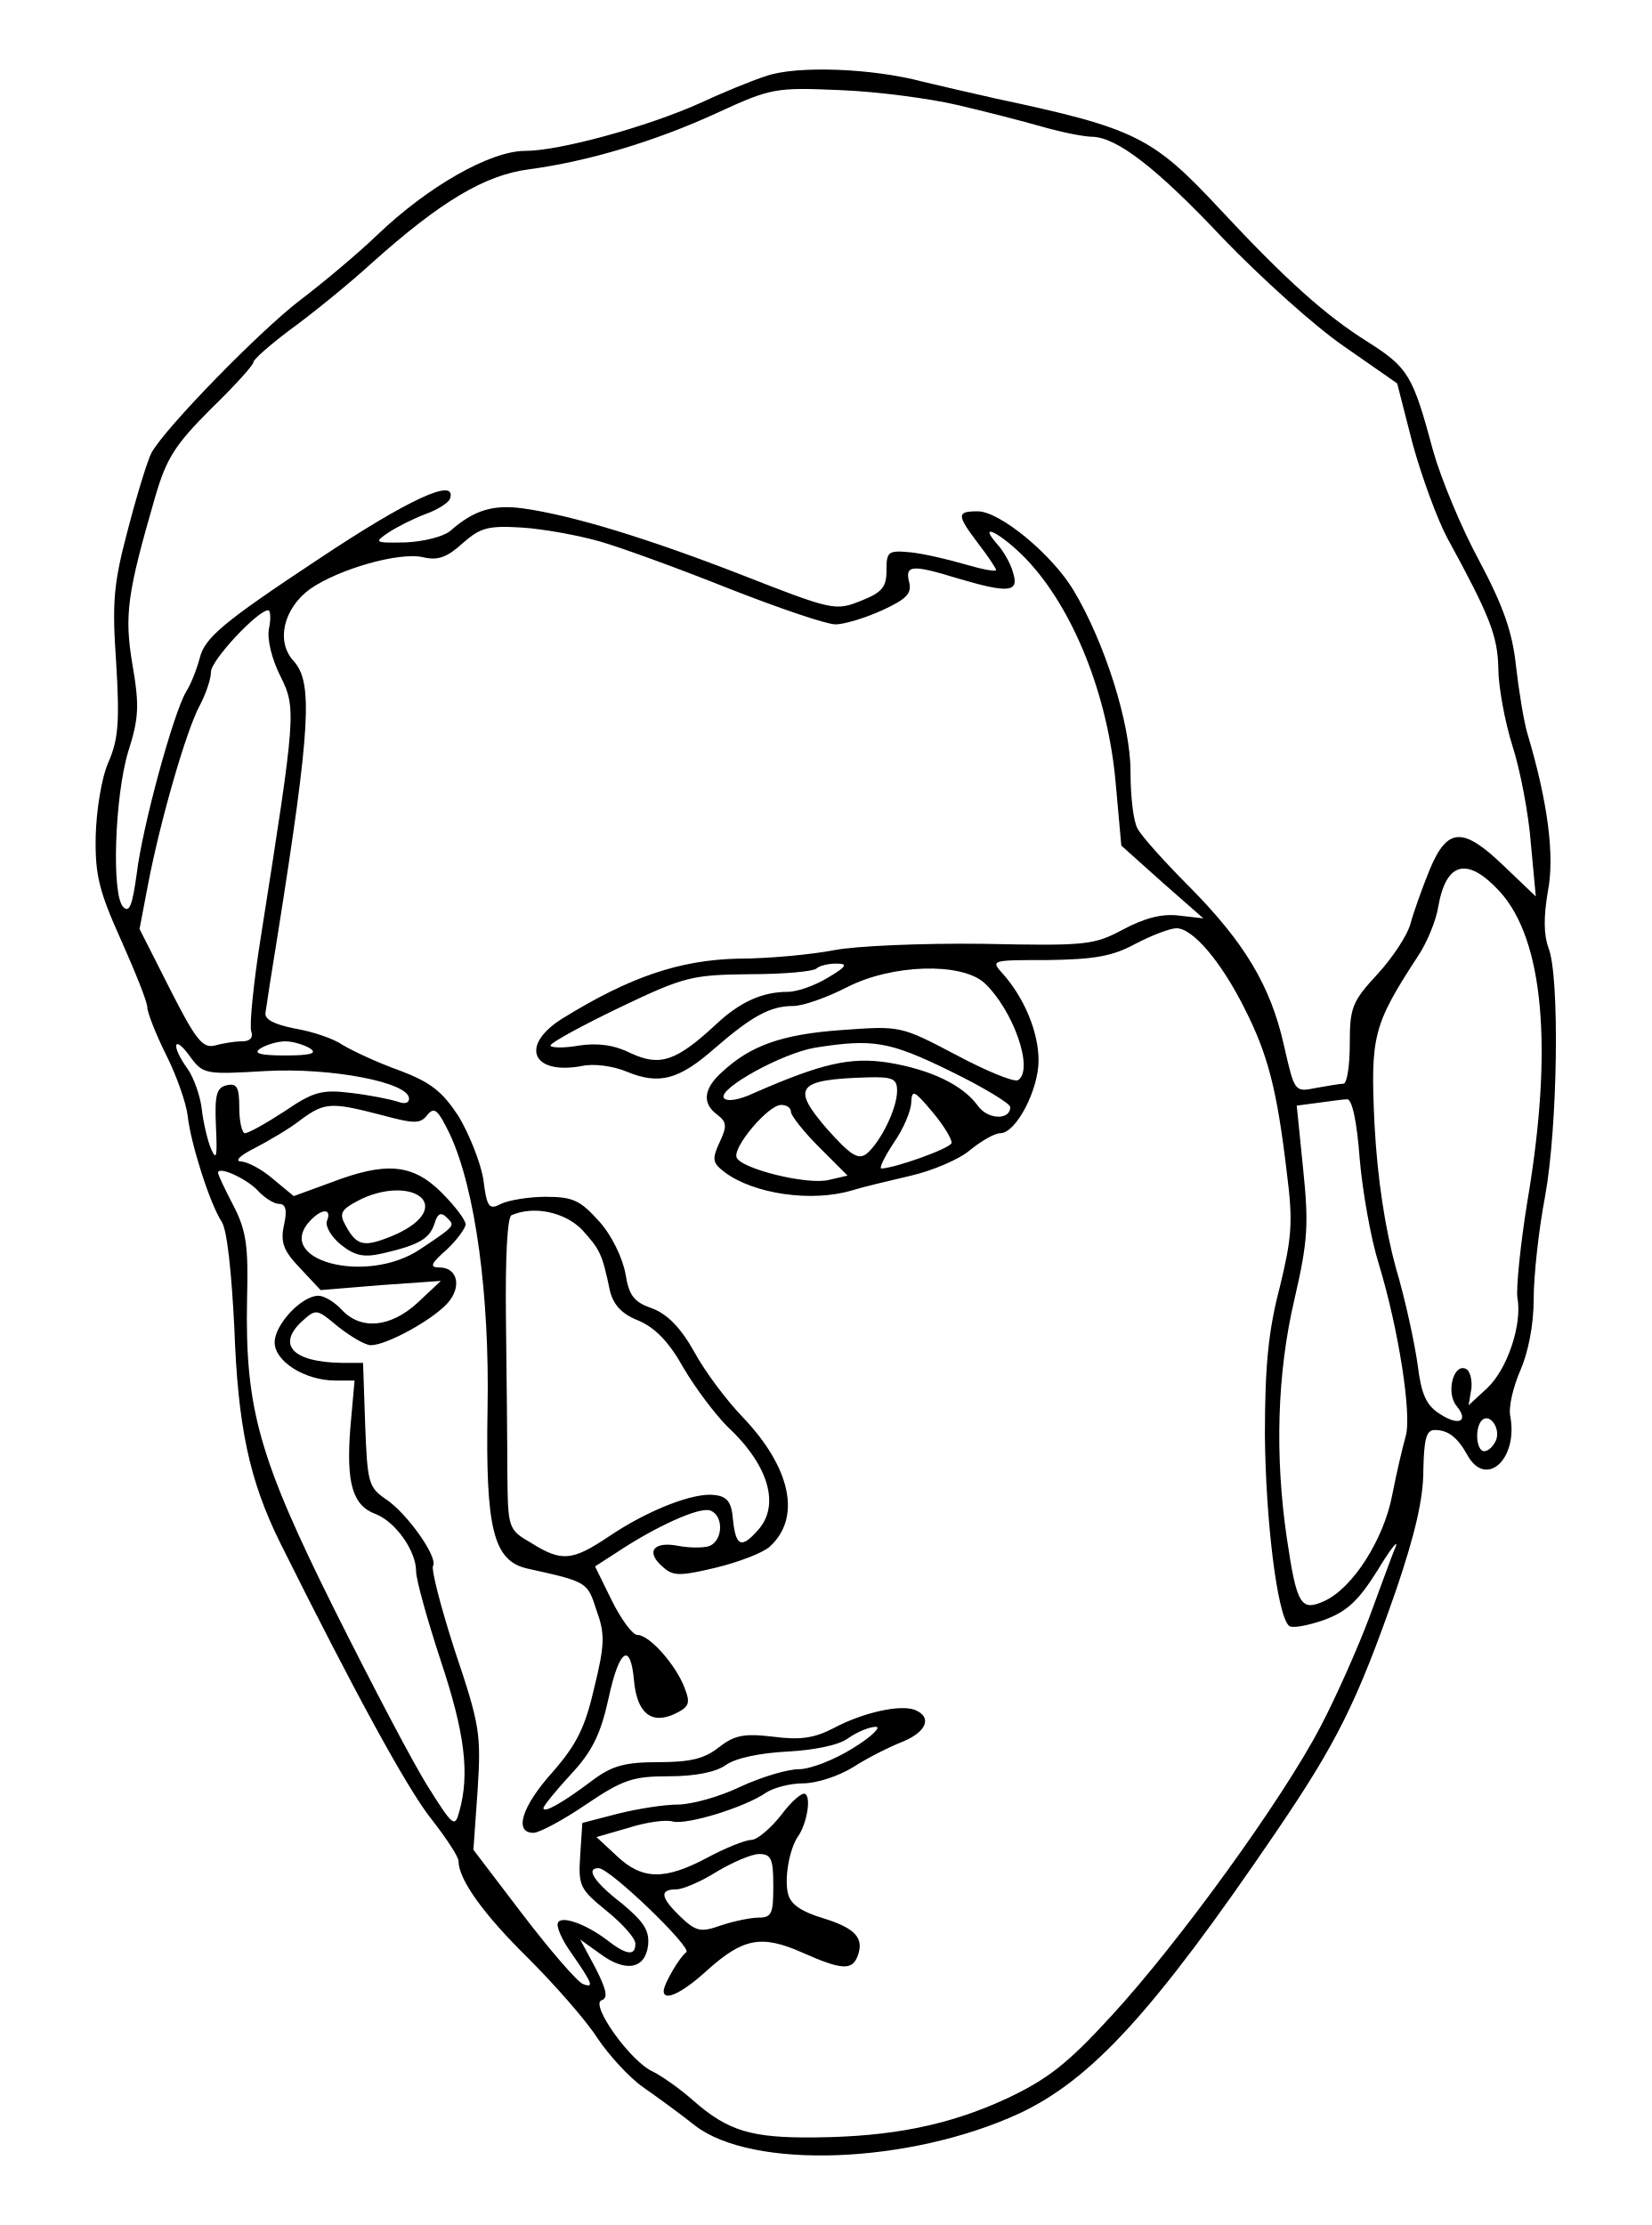
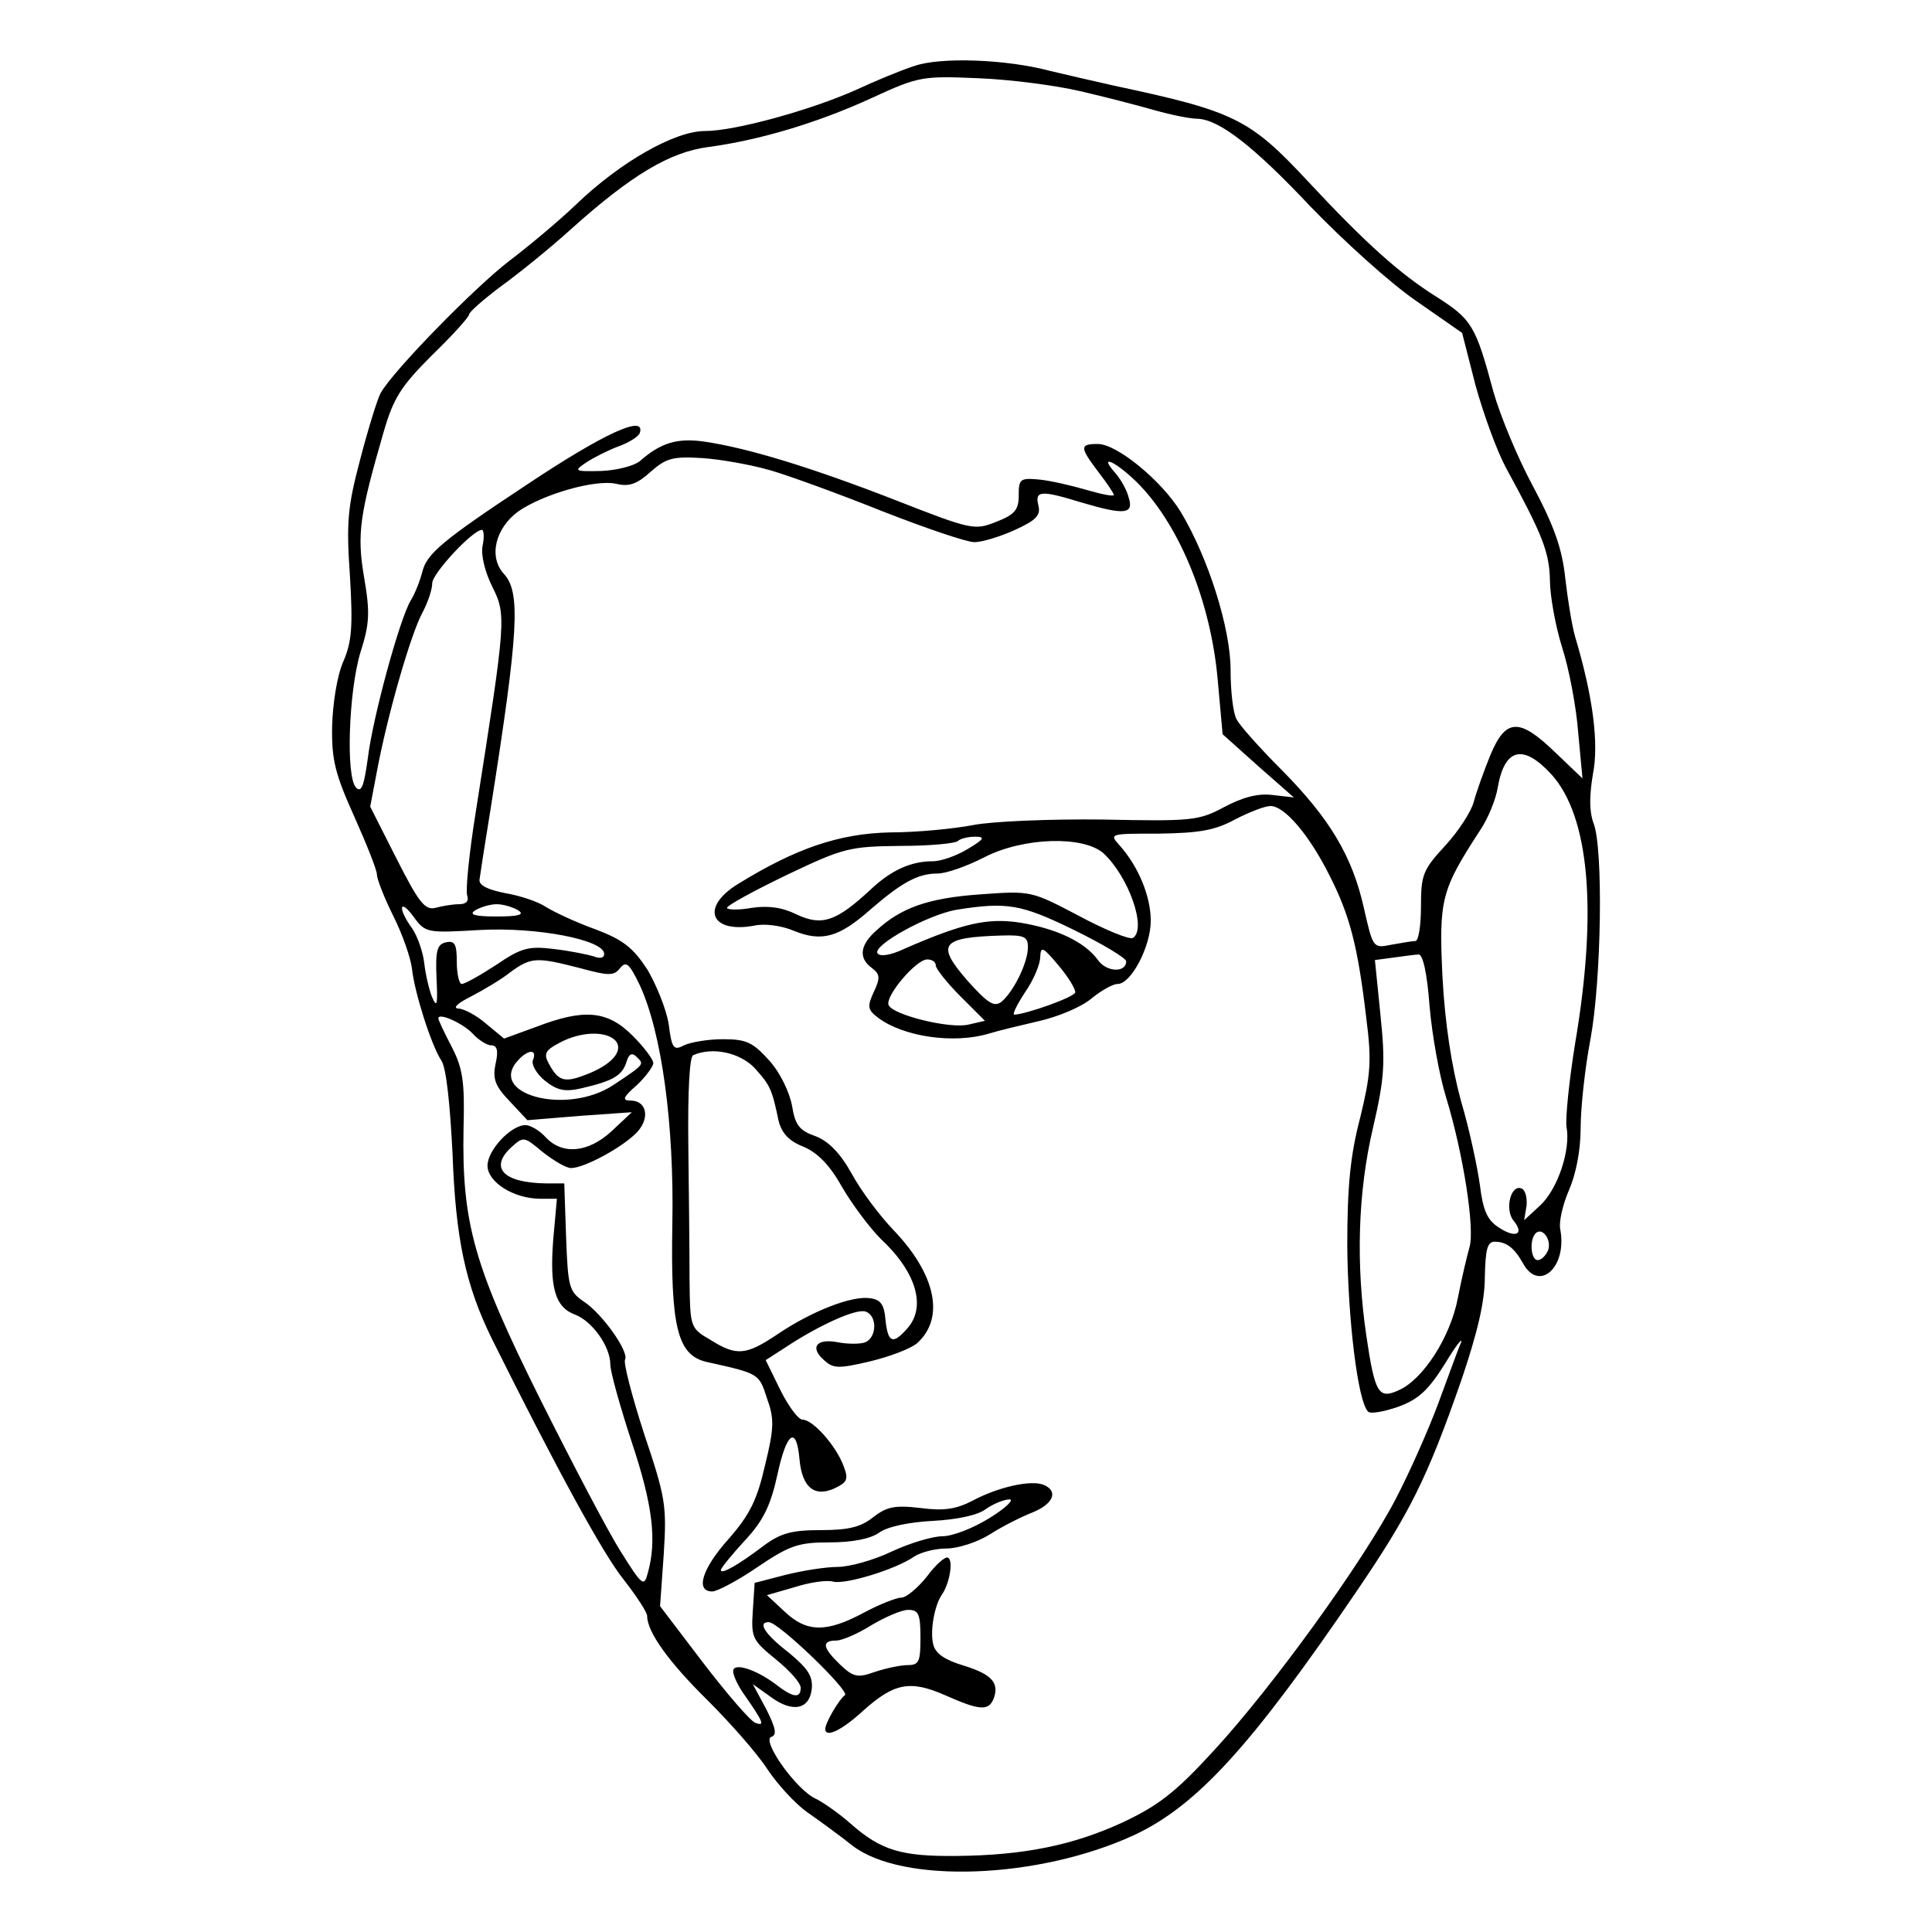
- <svg xmlns="http://www.w3.org/2000/svg" width="380" height="512" viewBox="0 0 380 512" fill="none">
-   <path d="M176.303 17.487C172.722 18.625 165.724 21.552 160.842 23.829C148.798 29.195 128.78 34.724 120.805 34.724C112.831 34.724 98.509 42.855 86.791 54.076C82.396 58.304 74.259 65.134 68.888 69.2C59.774 76.192 38.129 98.308 34.874 104.162C34.06 105.626 31.619 113.432 29.503 121.563C26.085 134.409 25.76 138.475 26.736 152.623C27.55 166.12 27.224 170.185 24.946 175.389C23.319 179.129 22.179 186.447 22.017 192.464C21.854 201.408 22.83 205.148 27.875 216.369C31.13 223.687 33.897 230.517 33.897 231.818C33.897 232.956 35.85 237.997 38.291 242.876C40.733 247.754 42.848 253.934 43.174 256.698C43.825 262.878 48.219 276.863 50.986 281.091C52.288 283.042 53.264 292.799 53.915 305.484C54.729 328.25 57.333 340.609 64.494 355.082C81.257 388.744 93.789 411.836 99.322 418.666C102.74 423.056 105.507 427.284 105.507 428.26C105.507 432.488 111.203 440.456 121.619 450.701C127.641 456.718 134.802 464.849 137.406 468.915C140.01 472.817 144.729 478.021 147.984 480.298C151.239 482.575 156.61 486.477 159.865 489.079C173.048 499.324 209.178 498.023 234.567 486.315C251.167 478.509 265.489 462.898 293.482 421.755C307.641 400.94 312.198 391.834 321.312 365.652C325.544 353.131 327.497 345 327.497 338.332C327.659 331.177 328.148 329.063 330.101 329.063C333.193 329.063 335.309 330.689 337.587 334.755C341.819 342.56 349.305 335.893 347.515 325.973C347.027 323.859 348.166 319.143 349.793 315.403C351.584 311.338 352.885 304.996 352.885 298.979C352.885 293.612 354.025 283.042 355.489 275.399C358.419 259.463 358.907 224.662 356.303 218.158C355.164 215.068 355.164 211.002 356.14 205.148C357.768 197.017 356.14 184.496 351.421 168.722C350.607 165.957 349.468 158.965 348.817 153.273C348.003 145.467 345.887 139.451 340.354 129.043C336.285 121.563 331.565 110.179 329.775 103.837C325.055 86.274 324.079 84.648 314.639 78.631C305.037 72.615 295.923 64.484 280.625 48.059C265.164 31.472 261.258 29.521 229.196 22.691C223.337 21.39 215.688 19.601 212.27 18.788C200.715 15.698 183.301 15.048 176.303 17.487ZM220.245 24.154C226.592 25.618 235.381 27.895 239.938 29.195C244.495 30.497 249.54 31.472 251.33 31.472C257.026 31.635 266.14 38.627 281.439 54.889C289.902 63.67 302.271 74.891 309.106 79.607L321.475 88.226L325.055 102.211C327.171 109.854 330.752 119.611 333.03 123.839C342.795 141.727 344.585 146.28 344.748 153.761C344.748 157.826 346.213 165.957 348.003 171.649C349.793 177.178 351.746 187.423 352.234 194.09L353.374 206.287L346.05 199.294C336.611 190.187 333.03 190.35 328.961 200.107C327.171 204.498 325.218 210.027 324.567 212.466C323.916 215.068 320.498 220.272 317.081 224.012C311.059 230.517 310.571 231.818 310.571 240.274C310.571 245.315 309.92 249.38 309.106 249.38C308.292 249.38 305.525 249.868 302.759 250.356C297.876 251.332 297.876 251.332 295.435 240.599C292.343 226.776 286.321 216.857 273.627 204.01C267.93 198.318 262.56 192.301 261.746 190.675C260.769 189.049 260.118 183.195 260.118 177.503C260.118 166.608 254.26 147.907 246.936 135.71C241.891 127.417 230.01 117.66 224.965 117.66C220.082 117.66 220.082 118.473 225.127 125.14C227.406 128.067 229.196 130.832 229.196 131.157C229.196 131.645 225.941 130.994 222.035 129.856C218.129 128.718 212.596 127.417 209.504 127.092C204.296 126.604 203.97 126.929 203.97 131.32C203.97 135.06 202.994 136.361 197.948 138.312C192.252 140.589 191.438 140.426 171.095 132.458C148.961 123.839 131.872 118.635 120.48 117.009C113.482 116.034 109.087 117.334 103.554 122.213C101.926 123.514 97.369 124.652 93.301 124.815C86.14 124.978 85.977 124.815 89.395 122.538C91.348 121.237 95.254 119.286 97.858 118.31C100.624 117.334 103.228 115.708 103.554 114.733C105.181 109.691 93.952 114.895 73.445 128.555C51.311 143.191 47.08 146.768 45.941 151.484C45.29 153.924 43.988 157.339 42.848 159.127C39.919 164.006 32.758 190.187 31.456 201.083C30.479 208.075 29.828 210.189 28.364 208.726C25.597 205.961 26.411 183.195 29.503 172.95C31.944 165.307 32.107 162.38 30.479 152.948C28.526 141.402 29.34 136.361 35.687 114.407C38.291 105.463 40.244 102.374 48.545 94.08C53.915 88.876 58.31 83.998 58.31 83.347C58.31 82.697 62.215 79.282 66.772 75.867C71.492 72.452 79.955 65.622 85.489 60.581C101.275 46.433 111.529 40.254 121.782 38.953C135.127 37.164 150.588 32.611 165.073 25.943C177.442 20.252 178.418 20.089 193.391 20.739C201.854 21.065 214.06 22.691 220.245 24.154ZM138.219 124.652C143.265 126.116 156.61 130.994 168.002 135.548C179.232 139.938 190.136 143.679 192.252 143.679C194.205 143.679 199.088 142.215 202.994 140.426C208.69 137.824 209.829 136.523 209.178 133.922C208.202 130.019 209.829 129.856 220.408 133.108C231.963 136.523 234.567 136.361 233.102 131.807C232.614 129.856 230.986 126.929 229.522 125.303C224.639 119.774 230.335 122.701 236.032 128.555C246.936 139.938 254.911 159.94 256.701 180.105L258.003 194.578L267.442 203.034L276.882 211.328L271.185 210.677C267.279 210.189 263.211 211.328 258.328 213.93C251.656 217.507 249.703 217.67 226.104 217.182C212.27 217.019 196.809 217.67 191.927 218.645C186.881 219.621 176.954 220.597 169.793 220.597C156.285 220.922 144.892 224.825 129.594 234.257C119.503 240.436 122.27 247.429 133.825 245.315C136.592 244.664 141.149 245.315 144.241 246.616C151.728 249.706 156.285 248.405 164.422 241.249C173.048 233.769 177.279 231.492 182.487 231.492C184.766 231.492 190.299 229.541 195.019 227.102C205.272 221.898 221.059 221.41 226.429 226.126C233.102 232.305 237.985 246.128 234.241 248.567C233.265 249.055 226.918 246.453 219.919 242.713C207.225 236.046 207.225 236.046 193.717 237.021C179.883 237.997 172.722 240.599 166.212 246.616C161.818 250.519 161.493 253.934 165.073 256.535C167.189 258.162 167.351 259.137 165.561 262.878C163.771 266.78 163.934 267.594 166.7 269.708C173.373 274.749 186.719 276.7 195.995 273.936C198.599 273.123 204.784 271.659 209.666 270.521C214.549 269.382 220.733 266.78 223.174 264.666C225.778 262.552 228.871 260.764 230.173 260.764C233.753 260.764 238.961 250.844 238.961 244.014C238.961 237.509 235.706 229.704 230.824 224.175C227.894 220.922 227.894 220.922 241.077 220.922C251.656 220.76 255.887 220.109 261.258 217.182C265.001 215.231 269.232 213.604 270.697 213.604C274.44 213.604 280.95 221.247 286.321 231.98C291.692 242.55 293.808 250.519 296.086 269.87C297.551 281.253 297.225 284.831 294.459 296.214C291.855 306.134 291.041 314.265 291.041 330.201C291.204 349.39 293.808 371.506 296.574 374.108C297.225 374.759 300.806 374.108 304.549 372.807C309.92 370.856 312.524 368.417 316.918 361.424C319.847 356.546 321.8 354.106 321.149 355.895C320.336 357.684 317.732 365.002 315.128 371.994C312.524 378.987 307.478 390.37 303.898 397.2C295.11 414.112 271.023 447.286 255.724 463.873C245.471 475.094 240.914 478.509 231.637 482.9C218.292 489.079 205.109 491.681 187.532 491.844C172.885 492.006 167.514 490.38 159.54 483.388C156.447 480.623 152.216 477.696 150.263 476.72C145.055 474.444 135.778 461.272 138.382 460.296C140.01 459.808 139.521 457.857 137.08 452.978L133.5 446.311L138.057 449.563C143.916 453.954 148.473 453.141 149.124 447.612C149.449 444.197 148.147 442.245 143.102 438.017C136.755 433.139 134.639 429.886 137.731 429.886C140.335 429.886 159.377 448.262 157.912 449.238C156.447 450.214 152.704 456.556 152.704 458.182C152.704 460.621 156.936 458.67 162.632 453.466C170.932 445.985 175.163 445.172 184.44 449.238C193.554 453.303 195.995 453.466 197.297 450.214C198.925 445.985 196.809 443.709 189.485 441.432C184.603 439.969 181.999 438.342 181.348 435.903C180.371 432.326 181.673 425.333 183.626 422.568C185.579 419.804 186.719 413.624 185.254 412.811C184.603 412.324 181.999 414.6 179.72 417.69C177.279 420.78 174.187 423.382 172.885 423.382C171.583 423.382 167.026 425.17 162.795 427.447C153.03 432.651 147.822 432.651 141.963 427.122L137.243 422.731L144.567 420.617C148.635 419.316 153.192 418.666 154.82 419.154C158.075 419.967 171.42 415.901 176.303 412.486C178.093 411.348 181.836 410.372 184.766 410.372C187.858 410.372 192.903 408.746 196.321 406.632C199.576 404.518 204.784 401.916 207.713 400.778C213.247 398.501 214.549 395.086 210.48 393.46C207.062 392.159 198.437 394.11 191.764 397.688C187.37 399.965 184.115 400.452 177.93 399.639C171.095 398.826 168.979 399.314 165.398 402.079C162.144 404.68 158.889 405.494 151.565 405.494C143.753 405.494 140.823 406.307 136.266 409.722C129.594 414.763 125.037 417.365 125.037 416.064C125.037 415.576 127.803 412.161 131.384 408.258C136.266 403.054 138.219 398.989 140.01 390.858C142.451 379.475 145.055 377.686 145.869 386.63C146.52 394.11 149.775 396.875 155.145 394.436C158.563 392.809 158.889 391.996 157.587 388.581C155.634 383.215 149.449 376.222 146.682 376.222C145.543 376.222 142.939 372.645 140.823 368.417L136.917 360.448L141.963 357.196C150.751 351.342 161.004 346.626 163.446 347.602C166.538 348.74 166.375 354.432 163.283 355.732C161.981 356.22 158.726 356.22 156.122 355.732C150.426 354.594 148.473 357.033 152.379 360.448C154.82 362.725 156.285 362.725 164.585 360.774C169.955 359.473 175.489 357.359 177.116 355.895C184.44 349.228 181.999 337.682 170.769 325.973C167.189 322.233 162.144 315.566 159.702 311.013C156.61 305.484 153.518 302.394 150.1 301.093C145.869 299.629 144.729 298.166 143.916 293.125C143.265 289.547 140.823 284.343 137.894 281.091C133.5 276.212 131.872 275.399 125.525 275.399C121.619 275.399 116.899 276.212 115.272 277.025C112.505 278.489 112.017 277.838 111.203 271.334C110.552 267.431 107.948 260.926 105.507 256.861C101.764 251.169 99.16 249.055 91.836 246.291C86.791 244.502 80.932 241.737 78.816 240.436C76.7 238.973 71.818 237.347 67.912 236.696C63.029 235.72 60.913 234.582 61.076 233.118C61.239 231.818 62.541 223.361 64.006 214.417C71.492 167.096 71.981 157.013 67.586 152.135C63.355 147.581 65.308 139.938 71.329 135.548C77.839 130.994 91.836 126.929 97.369 128.23C100.787 129.043 102.903 128.23 106.483 124.978C110.552 121.4 112.342 120.912 120.154 121.4C125.037 121.725 133.174 123.189 138.219 124.652ZM61.89 144.654C61.402 147.094 62.541 151.647 64.494 155.55C68.237 163.03 68.075 164.331 60.1 215.068C58.31 226.126 57.333 236.208 57.821 237.347C58.31 238.81 57.496 239.623 55.706 239.623C53.915 239.623 51.149 240.111 49.358 240.599C46.592 241.249 44.964 239.135 39.105 227.589L32.107 213.767L34.06 203.522C36.827 189.049 42.848 168.071 45.941 162.38C47.405 159.615 48.545 156.2 48.545 154.574C48.545 151.972 59.286 140.426 61.727 140.426C62.215 140.426 62.378 142.378 61.89 144.654ZM345.074 205.148C355.164 216.206 357.442 241.087 351.421 276.538C349.793 286.62 348.817 296.54 349.142 298.654C350.282 304.67 346.864 315.078 342.144 319.469L337.913 323.371L338.564 319.469C338.726 317.355 338.238 315.241 337.099 314.915C334.332 313.94 332.705 320.607 335.146 323.534C338.075 327.112 335.634 328.25 331.24 325.323C328.148 323.371 327.008 320.77 326.195 314.102C325.544 309.386 323.428 299.304 321.149 291.661C318.708 282.717 316.918 271.171 316.267 258.812C315.29 238.322 315.941 235.883 326.195 220.109C328.31 217.019 330.426 211.816 330.914 208.726C332.705 198.318 337.587 197.017 345.074 205.148ZM190.462 224.988C187.532 226.776 183.464 228.24 181.185 228.24C175.489 228.24 170.281 230.517 164.747 235.72C155.634 244.177 151.89 245.477 145.218 242.388C141.312 240.436 137.568 239.948 133.174 240.599C129.594 241.249 126.664 241.087 126.664 240.599C126.664 239.948 133.825 236.046 142.614 231.818C157.587 224.662 159.214 224.337 172.559 224.175C180.371 224.175 187.207 223.524 187.858 222.874C188.509 222.223 190.625 221.735 192.415 221.735C195.182 221.735 194.856 222.386 190.462 224.988ZM61.239 246.453C76.212 245.64 94.114 249.055 94.114 252.795C94.114 253.934 92.975 254.096 91.348 253.446C89.72 252.958 85 251.982 80.769 251.494C74.096 250.681 72.143 251.169 65.471 255.722C61.239 258.487 57.17 260.764 56.357 260.764C55.706 260.764 55.055 258.162 55.055 254.909C55.055 250.356 54.566 249.218 52.288 249.706C49.847 250.193 49.358 251.82 49.684 259.137C50.009 266.13 49.847 267.268 48.545 264.341C47.731 262.39 46.754 258.162 46.429 255.235C46.103 252.307 44.639 248.079 43.174 245.965C39.268 240.599 39.919 237.834 43.662 243.038C46.754 247.266 47.243 247.266 61.239 246.453ZM71.329 241.249C73.12 242.388 71.492 242.876 65.633 242.876C59.774 242.876 58.147 242.388 59.937 241.249C61.239 240.436 63.843 239.623 65.633 239.623C67.424 239.623 70.028 240.436 71.329 241.249ZM218.617 246.453C226.267 250.193 232.451 253.934 232.451 254.747C232.451 257.836 227.243 257.674 224.965 254.421C221.547 249.706 214.223 246.128 204.296 244.502C195.67 243.201 189.16 244.664 173.536 251.494C170.118 253.121 167.189 253.608 166.538 252.633C165.236 250.519 179.883 242.388 187.532 241.087C200.878 238.973 204.621 239.623 218.617 246.453ZM206.411 251.006C206.411 255.072 202.668 262.715 199.413 265.479C197.46 266.943 195.833 265.967 190.299 259.788C181.999 250.193 183.301 248.405 199.576 247.917C205.435 247.754 206.411 248.242 206.411 251.006ZM218.943 263.04C218.455 264.341 206.086 268.732 202.831 268.894C202.18 268.894 203.482 266.293 205.598 263.04C207.876 259.788 209.666 255.56 209.666 253.608C209.829 250.681 210.317 250.844 214.549 255.885C217.153 258.975 219.106 262.227 218.943 263.04ZM312.849 266.618C313.5 274.261 315.453 285.156 317.243 290.848C321.8 305.809 324.893 325.648 323.428 330.527C322.777 332.803 321.312 338.983 320.336 344.024C318.383 354.269 311.222 365.49 304.712 368.417C299.341 370.856 298.365 369.392 296.086 353.944C293.319 335.08 293.808 316.054 297.876 298.816C300.969 285.481 301.131 281.579 299.829 268.894L298.365 254.421L303.247 253.771C305.851 253.446 308.943 252.958 309.92 252.958C311.059 252.795 312.198 257.836 312.849 266.618ZM87.604 256.535C95.416 258.65 96.718 258.65 98.346 256.535C99.973 254.584 100.787 255.397 103.554 261.089C109.413 273.773 112.668 298.166 112.18 324.185C111.691 351.667 113.482 359.147 121.293 360.936C135.29 364.026 135.127 364.026 137.243 370.531C139.196 375.897 139.196 378.336 136.755 388.256C134.639 397.525 132.686 401.428 127.152 407.77C119.991 415.739 118.201 421.755 122.758 421.755C124.06 421.755 129.594 418.828 134.802 415.251C143.265 409.559 145.543 408.746 153.843 408.746C160.028 408.746 164.747 407.77 167.026 406.144C169.304 404.518 175.001 403.38 181.185 403.054C187.37 402.729 193.066 401.591 195.182 399.965C197.297 398.501 200.064 397.363 201.529 397.363C202.831 397.363 200.552 399.639 196.321 402.241C191.927 405.006 186.393 407.12 183.789 407.12C181.185 407.12 175.163 408.909 170.281 411.185C165.561 413.462 159.051 415.251 155.959 415.251C152.867 415.251 146.682 416.226 142.125 417.365L133.988 419.479L133.5 426.959C133.011 434.114 133.5 434.765 139.684 439.806C143.265 442.733 146.194 445.985 146.194 447.286C146.194 450.214 144.078 449.888 139.521 446.311C134.313 442.408 128.292 440.456 128.292 442.896C128.292 444.034 129.594 446.799 131.221 449.075C136.429 456.556 136.755 457.531 134.151 456.556C132.849 456.068 126.664 448.913 120.317 440.619L108.925 425.658L109.901 411.836C110.715 398.989 110.389 396.875 104.693 379.963C101.438 369.88 99.16 361.099 99.648 360.286C100.787 358.334 93.626 348.089 88.581 344.837C84.838 342.235 84.512 341.097 84.024 327.925L83.536 313.614H78.653C67.261 313.452 63.517 309.386 69.702 303.857C72.794 301.093 72.957 301.255 77.839 305.321C80.769 307.598 84.024 309.549 85.326 309.549C88.906 309.549 99.322 303.857 102.903 299.954C106.321 296.214 105.344 291.661 101.113 291.661C98.834 291.661 98.997 290.848 102.74 287.596C105.181 285.319 107.134 282.554 107.134 281.741C107.134 280.766 104.693 277.513 101.601 274.423C94.928 267.756 88.744 267.268 76.049 272.147L67.586 275.237L62.867 271.334C60.263 269.057 56.845 267.268 55.38 267.268C53.915 267.106 55.38 265.805 58.635 264.179C62.053 262.39 66.772 259.625 69.214 257.674C74.747 253.608 76.212 253.608 87.604 256.535ZM181.999 255.885C181.999 256.698 184.928 260.438 188.509 264.016L195.019 270.521L190.787 271.496C185.905 272.797 170.281 268.894 169.467 266.293C168.653 263.853 176.791 254.259 179.72 254.259C181.022 254.259 181.999 254.909 181.999 255.885ZM59.286 273.936C60.751 275.562 63.029 277.025 64.168 277.025C65.796 277.025 66.121 278.489 65.308 282.067C64.494 285.969 65.308 287.921 69.051 291.824L73.771 296.865L87.604 295.726L101.438 294.751L96.067 299.792C89.883 305.484 83.047 306.134 78.653 301.418C77.026 299.629 74.585 298.166 73.282 298.166C69.376 298.166 63.192 304.833 63.192 308.898C63.192 313.289 70.19 317.68 77.189 317.68H81.583L80.606 328.575C79.63 341.259 81.094 346.463 86.465 348.415C91.022 350.203 95.742 356.871 95.742 361.587C95.742 363.538 98.346 372.807 101.438 382.239C106.972 398.826 108.111 408.258 105.67 416.877C104.693 420.617 104.205 420.292 98.509 411.185C95.091 405.819 85.489 387.443 77.026 370.531C59.611 335.568 56.357 324.185 56.845 298.979C57.17 286.782 56.682 283.205 53.753 277.513C51.8 273.773 50.172 270.358 50.172 269.87C50.172 268.244 56.682 271.171 59.286 273.936ZM97.207 275.887C99.322 278.652 95.905 282.392 88.744 284.994C83.536 286.945 81.908 286.457 79.467 281.904C78.002 279.302 78.49 278.326 82.234 276.375C87.93 273.285 94.765 273.123 97.207 275.887ZM75.236 280.928C74.747 282.067 76.212 284.668 78.49 286.457C81.745 289.059 83.861 289.384 88.093 288.409C96.556 286.457 98.834 284.994 99.973 281.579C100.624 279.302 101.438 278.814 102.74 280.115C104.693 282.067 105.019 281.904 96.718 287.433C84.187 295.889 62.378 289.872 71.655 280.603C74.259 278.001 76.375 278.164 75.236 280.928ZM133.988 283.042C138.057 287.596 138.545 288.409 140.335 297.027C141.149 300.28 143.102 302.394 146.845 303.857C150.751 305.484 154.006 308.898 157.261 314.753C160.028 319.469 164.585 325.486 167.351 328.25C176.954 337.194 179.558 346.463 174.35 352.155C170.606 356.383 169.304 355.895 168.653 349.716C168.328 345.65 167.351 344.349 164.422 344.024C159.702 343.374 149.124 347.439 140.01 353.618C131.709 359.147 129.268 359.473 122.27 355.082C116.899 351.992 116.899 351.667 116.736 339.308C116.736 332.315 116.574 316.216 116.411 303.369C116.248 289.222 116.736 279.952 117.713 279.627C122.921 277.351 130.082 278.977 133.988 283.042ZM344.26 331.34C343.609 332.803 342.47 333.942 341.493 333.942C339.703 333.942 339.215 328.575 341.005 326.786C342.795 325.16 345.236 328.575 344.26 331.34ZM177.93 433.952C177.93 440.294 177.605 441.27 174.512 441.27C172.722 441.27 168.816 442.083 165.887 443.058C161.33 444.685 160.191 444.522 156.61 441.107C152.053 436.716 151.565 434.765 155.634 434.765C157.098 434.765 161.33 432.976 164.91 430.699C168.491 428.585 172.885 426.634 174.675 426.634C177.442 426.634 177.93 427.772 177.93 433.952Z" fill="black" />
+ <svg xmlns="http://www.w3.org/2000/svg" width="512" height="512" viewBox="0 0 512 512" fill="none">
+   <path d="M242.303 17.487C238.722 18.625 231.724 21.552 226.842 23.829C214.798 29.195 194.78 34.724 186.805 34.724C178.831 34.724 164.509 42.855 152.791 54.076C148.396 58.304 140.259 65.134 134.888 69.2C125.774 76.192 104.129 98.308 100.874 104.162C100.06 105.626 97.619 113.432 95.503 121.563C92.085 134.409 91.76 138.475 92.736 152.623C93.55 166.12 93.225 170.185 90.946 175.389C89.319 179.129 88.179 186.447 88.016 192.464C87.854 201.408 88.83 205.148 93.876 216.369C97.13 223.687 99.897 230.517 99.897 231.818C99.897 232.956 101.85 237.997 104.291 242.876C106.733 247.754 108.848 253.934 109.174 256.698C109.825 262.878 114.219 276.863 116.986 281.091C118.288 283.042 119.264 292.799 119.915 305.484C120.729 328.25 123.333 340.609 130.494 355.082C147.257 388.744 159.789 411.836 165.322 418.666C168.74 423.056 171.507 427.284 171.507 428.26C171.507 432.488 177.203 440.456 187.619 450.701C193.641 456.718 200.802 464.849 203.406 468.915C206.01 472.817 210.729 478.021 213.984 480.298C217.239 482.575 222.61 486.477 225.865 489.079C239.048 499.324 275.178 498.023 300.567 486.315C317.167 478.509 331.489 462.898 359.482 421.755C373.641 400.94 378.198 391.834 387.312 365.652C391.544 353.131 393.497 345 393.497 338.332C393.659 331.177 394.148 329.063 396.101 329.063C399.193 329.063 401.309 330.689 403.587 334.755C407.819 342.56 415.305 335.893 413.515 325.973C413.027 323.859 414.166 319.143 415.793 315.403C417.583 311.338 418.885 304.996 418.885 298.979C418.885 293.612 420.025 283.042 421.489 275.399C424.419 259.463 424.907 224.662 422.303 218.158C421.164 215.068 421.164 211.002 422.14 205.148C423.768 197.017 422.14 184.496 417.421 168.722C416.607 165.957 415.468 158.965 414.817 153.273C414.003 145.467 411.887 139.451 406.354 129.043C402.285 121.563 397.565 110.179 395.775 103.837C391.055 86.274 390.079 84.648 380.639 78.631C371.037 72.615 361.923 64.484 346.625 48.059C331.164 31.472 327.258 29.521 295.196 22.691C289.337 21.39 281.688 19.601 278.27 18.788C266.715 15.698 249.301 15.048 242.303 17.487ZM286.245 24.154C292.592 25.618 301.381 27.895 305.938 29.195C310.495 30.497 315.54 31.472 317.33 31.472C323.026 31.635 332.14 38.627 347.439 54.889C355.902 63.67 368.271 74.891 375.106 79.607L387.475 88.226L391.055 102.211C393.171 109.854 396.752 119.611 399.03 123.839C408.795 141.727 410.585 146.28 410.748 153.761C410.748 157.826 412.213 165.957 414.003 171.649C415.793 177.178 417.746 187.423 418.234 194.09L419.374 206.287L412.05 199.294C402.611 190.187 399.03 190.35 394.961 200.107C393.171 204.498 391.218 210.027 390.567 212.466C389.916 215.068 386.498 220.272 383.081 224.012C377.059 230.517 376.571 231.818 376.571 240.274C376.571 245.315 375.92 249.38 375.106 249.38C374.292 249.38 371.525 249.868 368.759 250.356C363.876 251.332 363.876 251.332 361.435 240.599C358.343 226.776 352.321 216.857 339.627 204.01C333.93 198.318 328.56 192.301 327.746 190.675C326.769 189.049 326.118 183.195 326.118 177.503C326.118 166.608 320.26 147.907 312.936 135.71C307.891 127.417 296.01 117.66 290.965 117.66C286.082 117.66 286.082 118.473 291.127 125.14C293.406 128.067 295.196 130.832 295.196 131.157C295.196 131.645 291.941 130.994 288.035 129.856C284.129 128.718 278.596 127.417 275.503 127.092C270.296 126.604 269.97 126.929 269.97 131.32C269.97 135.06 268.994 136.361 263.948 138.312C258.252 140.589 257.438 140.426 237.095 132.458C214.961 123.839 197.872 118.635 186.48 117.009C179.482 116.034 175.087 117.334 169.554 122.213C167.926 123.514 163.369 124.652 159.301 124.815C152.14 124.978 151.977 124.815 155.395 122.538C157.348 121.237 161.254 119.286 163.858 118.31C166.624 117.334 169.228 115.708 169.554 114.733C171.181 109.691 159.952 114.895 139.445 128.555C117.311 143.191 113.08 146.768 111.941 151.484C111.29 153.924 109.988 157.339 108.848 159.127C105.919 164.006 98.758 190.187 97.456 201.083C96.48 208.075 95.829 210.189 94.364 208.726C91.597 205.961 92.411 183.195 95.503 172.95C97.944 165.307 98.107 162.38 96.48 152.948C94.526 141.402 95.34 136.361 101.687 114.407C104.291 105.463 106.244 102.374 114.545 94.08C119.915 88.876 124.31 83.998 124.31 83.347C124.31 82.697 128.216 79.282 132.773 75.867C137.492 72.452 145.955 65.622 151.489 60.581C167.275 46.433 177.529 40.254 187.782 38.953C201.127 37.164 216.588 32.611 231.073 25.943C243.442 20.252 244.418 20.089 259.391 20.739C267.854 21.065 280.06 22.691 286.245 24.154ZM204.219 124.652C209.265 126.116 222.61 130.994 234.002 135.548C245.232 139.938 256.136 143.679 258.252 143.679C260.205 143.679 265.088 142.215 268.994 140.426C274.69 137.824 275.829 136.523 275.178 133.922C274.202 130.019 275.829 129.856 286.408 133.108C297.963 136.523 300.567 136.361 299.102 131.807C298.614 129.856 296.986 126.929 295.522 125.303C290.639 119.774 296.335 122.701 302.032 128.555C312.936 139.938 320.911 159.94 322.701 180.105L324.003 194.578L333.442 203.034L342.882 211.328L337.185 210.677C333.279 210.189 329.211 211.328 324.328 213.93C317.656 217.507 315.703 217.67 292.104 217.182C278.27 217.019 262.809 217.67 257.927 218.646C252.881 219.621 242.954 220.597 235.793 220.597C222.285 220.922 210.892 224.825 195.594 234.257C185.503 240.436 188.27 247.429 199.825 245.315C202.592 244.664 207.149 245.315 210.241 246.616C217.728 249.706 222.285 248.405 230.422 241.249C239.048 233.769 243.279 231.492 248.487 231.492C250.766 231.492 256.299 229.541 261.019 227.102C271.272 221.898 287.059 221.41 292.429 226.126C299.102 232.305 303.985 246.128 300.241 248.567C299.265 249.055 292.918 246.453 285.919 242.713C273.225 236.046 273.225 236.046 259.717 237.021C245.883 237.997 238.722 240.599 232.212 246.616C227.818 250.519 227.493 253.934 231.073 256.535C233.189 258.162 233.351 259.137 231.561 262.878C229.771 266.78 229.934 267.594 232.7 269.708C239.373 274.749 252.719 276.7 261.995 273.936C264.599 273.123 270.784 271.659 275.666 270.521C280.549 269.382 286.733 266.78 289.174 264.666C291.778 262.552 294.871 260.764 296.173 260.764C299.753 260.764 304.961 250.844 304.961 244.014C304.961 237.509 301.706 229.704 296.824 224.174C293.894 220.922 293.894 220.922 307.077 220.922C317.656 220.76 321.887 220.109 327.258 217.182C331.001 215.231 335.232 213.604 336.697 213.604C340.44 213.604 346.95 221.247 352.321 231.98C357.692 242.55 359.808 250.519 362.086 269.87C363.551 281.253 363.225 284.831 360.459 296.214C357.855 306.134 357.041 314.265 357.041 330.201C357.204 349.39 359.808 371.506 362.574 374.108C363.225 374.759 366.806 374.108 370.549 372.807C375.92 370.856 378.524 368.417 382.918 361.424C385.847 356.546 387.8 354.106 387.149 355.895C386.336 357.684 383.732 365.002 381.128 371.994C378.524 378.987 373.478 390.37 369.898 397.2C361.11 414.112 337.023 447.286 321.724 463.873C311.471 475.094 306.914 478.509 297.637 482.9C284.292 489.079 271.109 491.681 253.532 491.844C238.885 492.006 233.514 490.38 225.54 483.388C222.447 480.623 218.216 477.696 216.263 476.72C211.055 474.444 201.778 461.272 204.382 460.296C206.01 459.808 205.521 457.857 203.08 452.978L199.5 446.311L204.057 449.563C209.916 453.954 214.473 453.141 215.124 447.612C215.449 444.197 214.147 442.245 209.102 438.017C202.755 433.139 200.639 429.886 203.731 429.886C206.335 429.886 225.377 448.262 223.912 449.238C222.447 450.214 218.704 456.556 218.704 458.182C218.704 460.621 222.936 458.67 228.632 453.466C236.932 445.985 241.163 445.172 250.44 449.238C259.554 453.303 261.995 453.466 263.297 450.214C264.925 445.985 262.809 443.709 255.485 441.432C250.603 439.969 247.999 438.342 247.348 435.903C246.371 432.326 247.673 425.333 249.626 422.568C251.579 419.804 252.719 413.624 251.254 412.811C250.603 412.324 247.999 414.6 245.72 417.69C243.279 420.78 240.187 423.382 238.885 423.382C237.583 423.382 233.026 425.17 228.795 427.447C219.03 432.651 213.822 432.651 207.963 427.122L203.243 422.731L210.567 420.617C214.635 419.316 219.192 418.666 220.82 419.154C224.075 419.967 237.42 415.901 242.303 412.486C244.093 411.348 247.836 410.372 250.766 410.372C253.858 410.372 258.903 408.746 262.321 406.632C265.576 404.518 270.784 401.916 273.713 400.778C279.247 398.501 280.549 395.086 276.48 393.46C273.062 392.159 264.437 394.11 257.764 397.688C253.37 399.965 250.115 400.452 243.93 399.639C237.095 398.826 234.979 399.314 231.398 402.079C228.144 404.68 224.889 405.494 217.565 405.494C209.753 405.494 206.823 406.307 202.266 409.722C195.594 414.763 191.037 417.365 191.037 416.064C191.037 415.576 193.803 412.161 197.384 408.258C202.266 403.054 204.219 398.989 206.01 390.858C208.451 379.475 211.055 377.686 211.869 386.63C212.52 394.11 215.775 396.875 221.145 394.436C224.563 392.809 224.889 391.996 223.587 388.581C221.634 383.215 215.449 376.222 212.682 376.222C211.543 376.222 208.939 372.645 206.823 368.417L202.917 360.448L207.963 357.196C216.751 351.342 227.004 346.626 229.446 347.602C232.538 348.74 232.375 354.432 229.283 355.732C227.981 356.22 224.726 356.22 222.122 355.732C216.426 354.594 214.473 357.033 218.379 360.448C220.82 362.725 222.285 362.725 230.585 360.774C235.955 359.473 241.489 357.359 243.116 355.895C250.44 349.228 247.999 337.682 236.769 325.973C233.189 322.233 228.144 315.566 225.702 311.013C222.61 305.484 219.518 302.394 216.1 301.093C211.869 299.629 210.729 298.166 209.916 293.125C209.265 289.547 206.823 284.343 203.894 281.091C199.5 276.212 197.872 275.399 191.525 275.399C187.619 275.399 182.899 276.212 181.272 277.025C178.505 278.489 178.017 277.838 177.203 271.334C176.552 267.431 173.948 260.926 171.507 256.861C167.764 251.169 165.16 249.055 157.836 246.291C152.791 244.502 146.932 241.737 144.816 240.436C142.7 238.973 137.818 237.347 133.912 236.696C129.029 235.72 126.914 234.582 127.076 233.118C127.239 231.818 128.541 223.361 130.006 214.417C137.492 167.096 137.98 157.013 133.586 152.135C129.355 147.581 131.308 139.938 137.329 135.548C143.839 130.994 157.836 126.929 163.369 128.23C166.787 129.043 168.903 128.23 172.483 124.978C176.552 121.4 178.342 120.912 186.154 121.4C191.037 121.725 199.174 123.189 204.219 124.652ZM127.89 144.654C127.402 147.094 128.541 151.647 130.494 155.55C134.237 163.03 134.075 164.331 126.1 215.068C124.31 226.126 123.333 236.208 123.821 237.347C124.31 238.81 123.496 239.623 121.706 239.623C119.915 239.623 117.149 240.111 115.358 240.599C112.592 241.249 110.964 239.135 105.105 227.589L98.107 213.767L100.06 203.522C102.827 189.049 108.848 168.071 111.941 162.38C113.405 159.615 114.545 156.2 114.545 154.574C114.545 151.972 125.286 140.426 127.727 140.426C128.216 140.426 128.378 142.378 127.89 144.654ZM411.074 205.148C421.164 216.206 423.442 241.087 417.421 276.538C415.793 286.62 414.817 296.54 415.142 298.654C416.281 304.67 412.864 315.078 408.144 319.469L403.913 323.371L404.564 319.469C404.726 317.355 404.238 315.241 403.099 314.915C400.332 313.94 398.705 320.607 401.146 323.534C404.075 327.112 401.634 328.25 397.24 325.323C394.148 323.371 393.008 320.77 392.195 314.102C391.544 309.386 389.428 299.304 387.149 291.661C384.708 282.717 382.918 271.171 382.267 258.812C381.29 238.322 381.941 235.883 392.195 220.109C394.31 217.019 396.426 211.816 396.914 208.726C398.705 198.318 403.587 197.017 411.074 205.148ZM256.462 224.988C253.532 226.776 249.464 228.24 247.185 228.24C241.489 228.24 236.281 230.517 230.747 235.72C221.634 244.177 217.89 245.477 211.218 242.388C207.312 240.436 203.568 239.948 199.174 240.599C195.594 241.249 192.664 241.087 192.664 240.599C192.664 239.948 199.825 236.046 208.614 231.818C223.587 224.662 225.214 224.337 238.559 224.174C246.371 224.174 253.207 223.524 253.858 222.874C254.509 222.223 256.625 221.735 258.415 221.735C261.182 221.735 260.856 222.386 256.462 224.988ZM127.239 246.453C142.212 245.64 160.114 249.055 160.114 252.795C160.114 253.934 158.975 254.096 157.348 253.446C155.72 252.958 151 251.982 146.769 251.494C140.096 250.681 138.143 251.169 131.471 255.722C127.239 258.487 123.17 260.764 122.357 260.764C121.706 260.764 121.055 258.162 121.055 254.909C121.055 250.356 120.566 249.218 118.288 249.706C115.847 250.193 115.358 251.82 115.684 259.137C116.009 266.13 115.847 267.268 114.545 264.341C113.731 262.39 112.754 258.162 112.429 255.235C112.103 252.307 110.639 248.079 109.174 245.965C105.268 240.599 105.919 237.834 109.662 243.038C112.754 247.266 113.243 247.266 127.239 246.453ZM137.329 241.249C139.12 242.388 137.492 242.876 131.633 242.876C125.774 242.876 124.147 242.388 125.937 241.249C127.239 240.436 129.843 239.623 131.633 239.623C133.424 239.623 136.027 240.436 137.329 241.249ZM284.617 246.453C292.267 250.193 298.451 253.934 298.451 254.747C298.451 257.836 293.243 257.674 290.965 254.421C287.547 249.706 280.223 246.128 270.296 244.502C261.67 243.201 255.16 244.664 239.536 251.494C236.118 253.121 233.189 253.608 232.538 252.633C231.236 250.519 245.883 242.388 253.532 241.087C266.878 238.973 270.621 239.623 284.617 246.453ZM272.411 251.006C272.411 255.072 268.668 262.715 265.413 265.479C263.46 266.943 261.833 265.967 256.299 259.788C247.999 250.193 249.301 248.405 265.576 247.917C271.435 247.754 272.411 248.242 272.411 251.006ZM284.943 263.04C284.455 264.341 272.086 268.732 268.831 268.894C268.18 268.894 269.482 266.293 271.598 263.04C273.876 259.788 275.666 255.56 275.666 253.608C275.829 250.681 276.317 250.844 280.549 255.885C283.153 258.975 285.106 262.227 284.943 263.04ZM378.849 266.618C379.5 274.261 381.453 285.156 383.243 290.848C387.8 305.809 390.893 325.648 389.428 330.527C388.777 332.803 387.312 338.983 386.336 344.024C384.383 354.269 377.222 365.49 370.712 368.417C365.341 370.856 364.365 369.392 362.086 353.944C359.319 335.08 359.808 316.054 363.876 298.816C366.969 285.481 367.131 281.579 365.829 268.894L364.365 254.421L369.247 253.771C371.851 253.446 374.943 252.958 375.92 252.958C377.059 252.795 378.198 257.836 378.849 266.618ZM153.604 256.535C161.416 258.65 162.718 258.65 164.346 256.535C165.973 254.584 166.787 255.397 169.554 261.089C175.413 273.773 178.668 298.166 178.18 324.185C177.691 351.667 179.482 359.147 187.293 360.936C201.29 364.026 201.127 364.026 203.243 370.531C205.196 375.897 205.196 378.336 202.755 388.256C200.639 397.525 198.686 401.428 193.152 407.77C185.991 415.739 184.201 421.755 188.758 421.755C190.06 421.755 195.594 418.828 200.802 415.251C209.265 409.559 211.543 408.746 219.843 408.746C226.028 408.746 230.747 407.77 233.026 406.144C235.304 404.518 241.001 403.38 247.185 403.054C253.37 402.729 259.066 401.591 261.182 399.965C263.297 398.501 266.064 397.363 267.529 397.363C268.831 397.363 266.552 399.639 262.321 402.241C257.927 405.006 252.393 407.12 249.789 407.12C247.185 407.12 241.163 408.909 236.281 411.185C231.561 413.462 225.051 415.251 221.959 415.251C218.867 415.251 212.682 416.226 208.125 417.365L199.988 419.479L199.5 426.959C199.011 434.114 199.5 434.765 205.684 439.806C209.265 442.733 212.194 445.985 212.194 447.286C212.194 450.214 210.078 449.888 205.521 446.311C200.313 442.408 194.292 440.456 194.292 442.896C194.292 444.034 195.594 446.799 197.221 449.075C202.429 456.556 202.755 457.531 200.151 456.556C198.849 456.068 192.664 448.913 186.317 440.619L174.925 425.658L175.901 411.836C176.715 398.989 176.389 396.875 170.693 379.963C167.438 369.88 165.16 361.099 165.648 360.286C166.787 358.334 159.626 348.089 154.581 344.837C150.838 342.235 150.512 341.097 150.024 327.925L149.536 313.614H144.653C133.261 313.452 129.518 309.386 135.702 303.857C138.794 301.093 138.957 301.255 143.839 305.321C146.769 307.598 150.024 309.549 151.326 309.549C154.906 309.549 165.322 303.857 168.903 299.954C172.321 296.214 171.344 291.661 167.113 291.661C164.834 291.661 164.997 290.848 168.74 287.596C171.181 285.319 173.134 282.554 173.134 281.741C173.134 280.766 170.693 277.513 167.601 274.423C160.928 267.756 154.744 267.268 142.049 272.147L133.586 275.237L128.867 271.334C126.263 269.057 122.845 267.268 121.38 267.268C119.915 267.106 121.38 265.805 124.635 264.179C128.053 262.39 132.773 259.625 135.214 257.674C140.747 253.608 142.212 253.608 153.604 256.535ZM247.999 255.885C247.999 256.698 250.928 260.438 254.509 264.016L261.019 270.521L256.787 271.496C251.905 272.797 236.281 268.894 235.467 266.293C234.653 263.853 242.791 254.259 245.72 254.259C247.022 254.259 247.999 254.909 247.999 255.885ZM125.286 273.936C126.751 275.562 129.029 277.025 130.169 277.025C131.796 277.025 132.122 278.489 131.308 282.067C130.494 285.969 131.308 287.921 135.051 291.824L139.771 296.865L153.604 295.726L167.438 294.751L162.067 299.792C155.883 305.484 149.047 306.134 144.653 301.418C143.026 299.629 140.584 298.166 139.282 298.166C135.376 298.166 129.192 304.833 129.192 308.898C129.192 313.289 136.19 317.68 143.188 317.68H147.583L146.606 328.575C145.63 341.259 147.094 346.463 152.465 348.415C157.022 350.203 161.742 356.871 161.742 361.587C161.742 363.538 164.346 372.807 167.438 382.239C172.972 398.826 174.111 408.258 171.67 416.877C170.693 420.617 170.205 420.292 164.509 411.185C161.091 405.819 151.489 387.443 143.026 370.531C125.612 335.568 122.357 324.185 122.845 298.979C123.17 286.782 122.682 283.205 119.753 277.513C117.8 273.773 116.172 270.358 116.172 269.87C116.172 268.244 122.682 271.171 125.286 273.936ZM163.207 275.887C165.322 278.652 161.905 282.392 154.744 284.994C149.536 286.945 147.908 286.457 145.467 281.904C144.002 279.302 144.49 278.326 148.234 276.375C153.93 273.285 160.765 273.123 163.207 275.887ZM141.235 280.928C140.747 282.067 142.212 284.668 144.49 286.457C147.745 289.059 149.861 289.384 154.093 288.409C162.556 286.457 164.834 284.994 165.973 281.579C166.624 279.302 167.438 278.814 168.74 280.115C170.693 282.067 171.019 281.904 162.718 287.433C150.187 295.889 128.378 289.872 137.655 280.603C140.259 278.001 142.375 278.164 141.235 280.928ZM199.988 283.042C204.057 287.596 204.545 288.409 206.335 297.027C207.149 300.28 209.102 302.394 212.845 303.857C216.751 305.484 220.006 308.898 223.261 314.753C226.028 319.469 230.585 325.486 233.351 328.25C242.954 337.194 245.558 346.463 240.35 352.155C236.606 356.383 235.304 355.895 234.653 349.716C234.328 345.65 233.351 344.349 230.422 344.024C225.702 343.374 215.124 347.439 206.01 353.618C197.709 359.147 195.268 359.473 188.27 355.082C182.899 351.992 182.899 351.667 182.736 339.308C182.736 332.315 182.574 316.216 182.411 303.369C182.248 289.222 182.736 279.952 183.713 279.627C188.921 277.351 196.082 278.977 199.988 283.042ZM410.26 331.34C409.609 332.803 408.47 333.942 407.493 333.942C405.703 333.942 405.215 328.575 407.005 326.786C408.795 325.16 411.236 328.575 410.26 331.34ZM243.93 433.952C243.93 440.294 243.605 441.27 240.512 441.27C238.722 441.27 234.816 442.083 231.887 443.058C227.33 444.685 226.191 444.522 222.61 441.107C218.053 436.716 217.565 434.765 221.634 434.765C223.098 434.765 227.33 432.976 230.91 430.699C234.491 428.585 238.885 426.634 240.675 426.634C243.442 426.634 243.93 427.772 243.93 433.952Z" fill="black" />
</svg>
